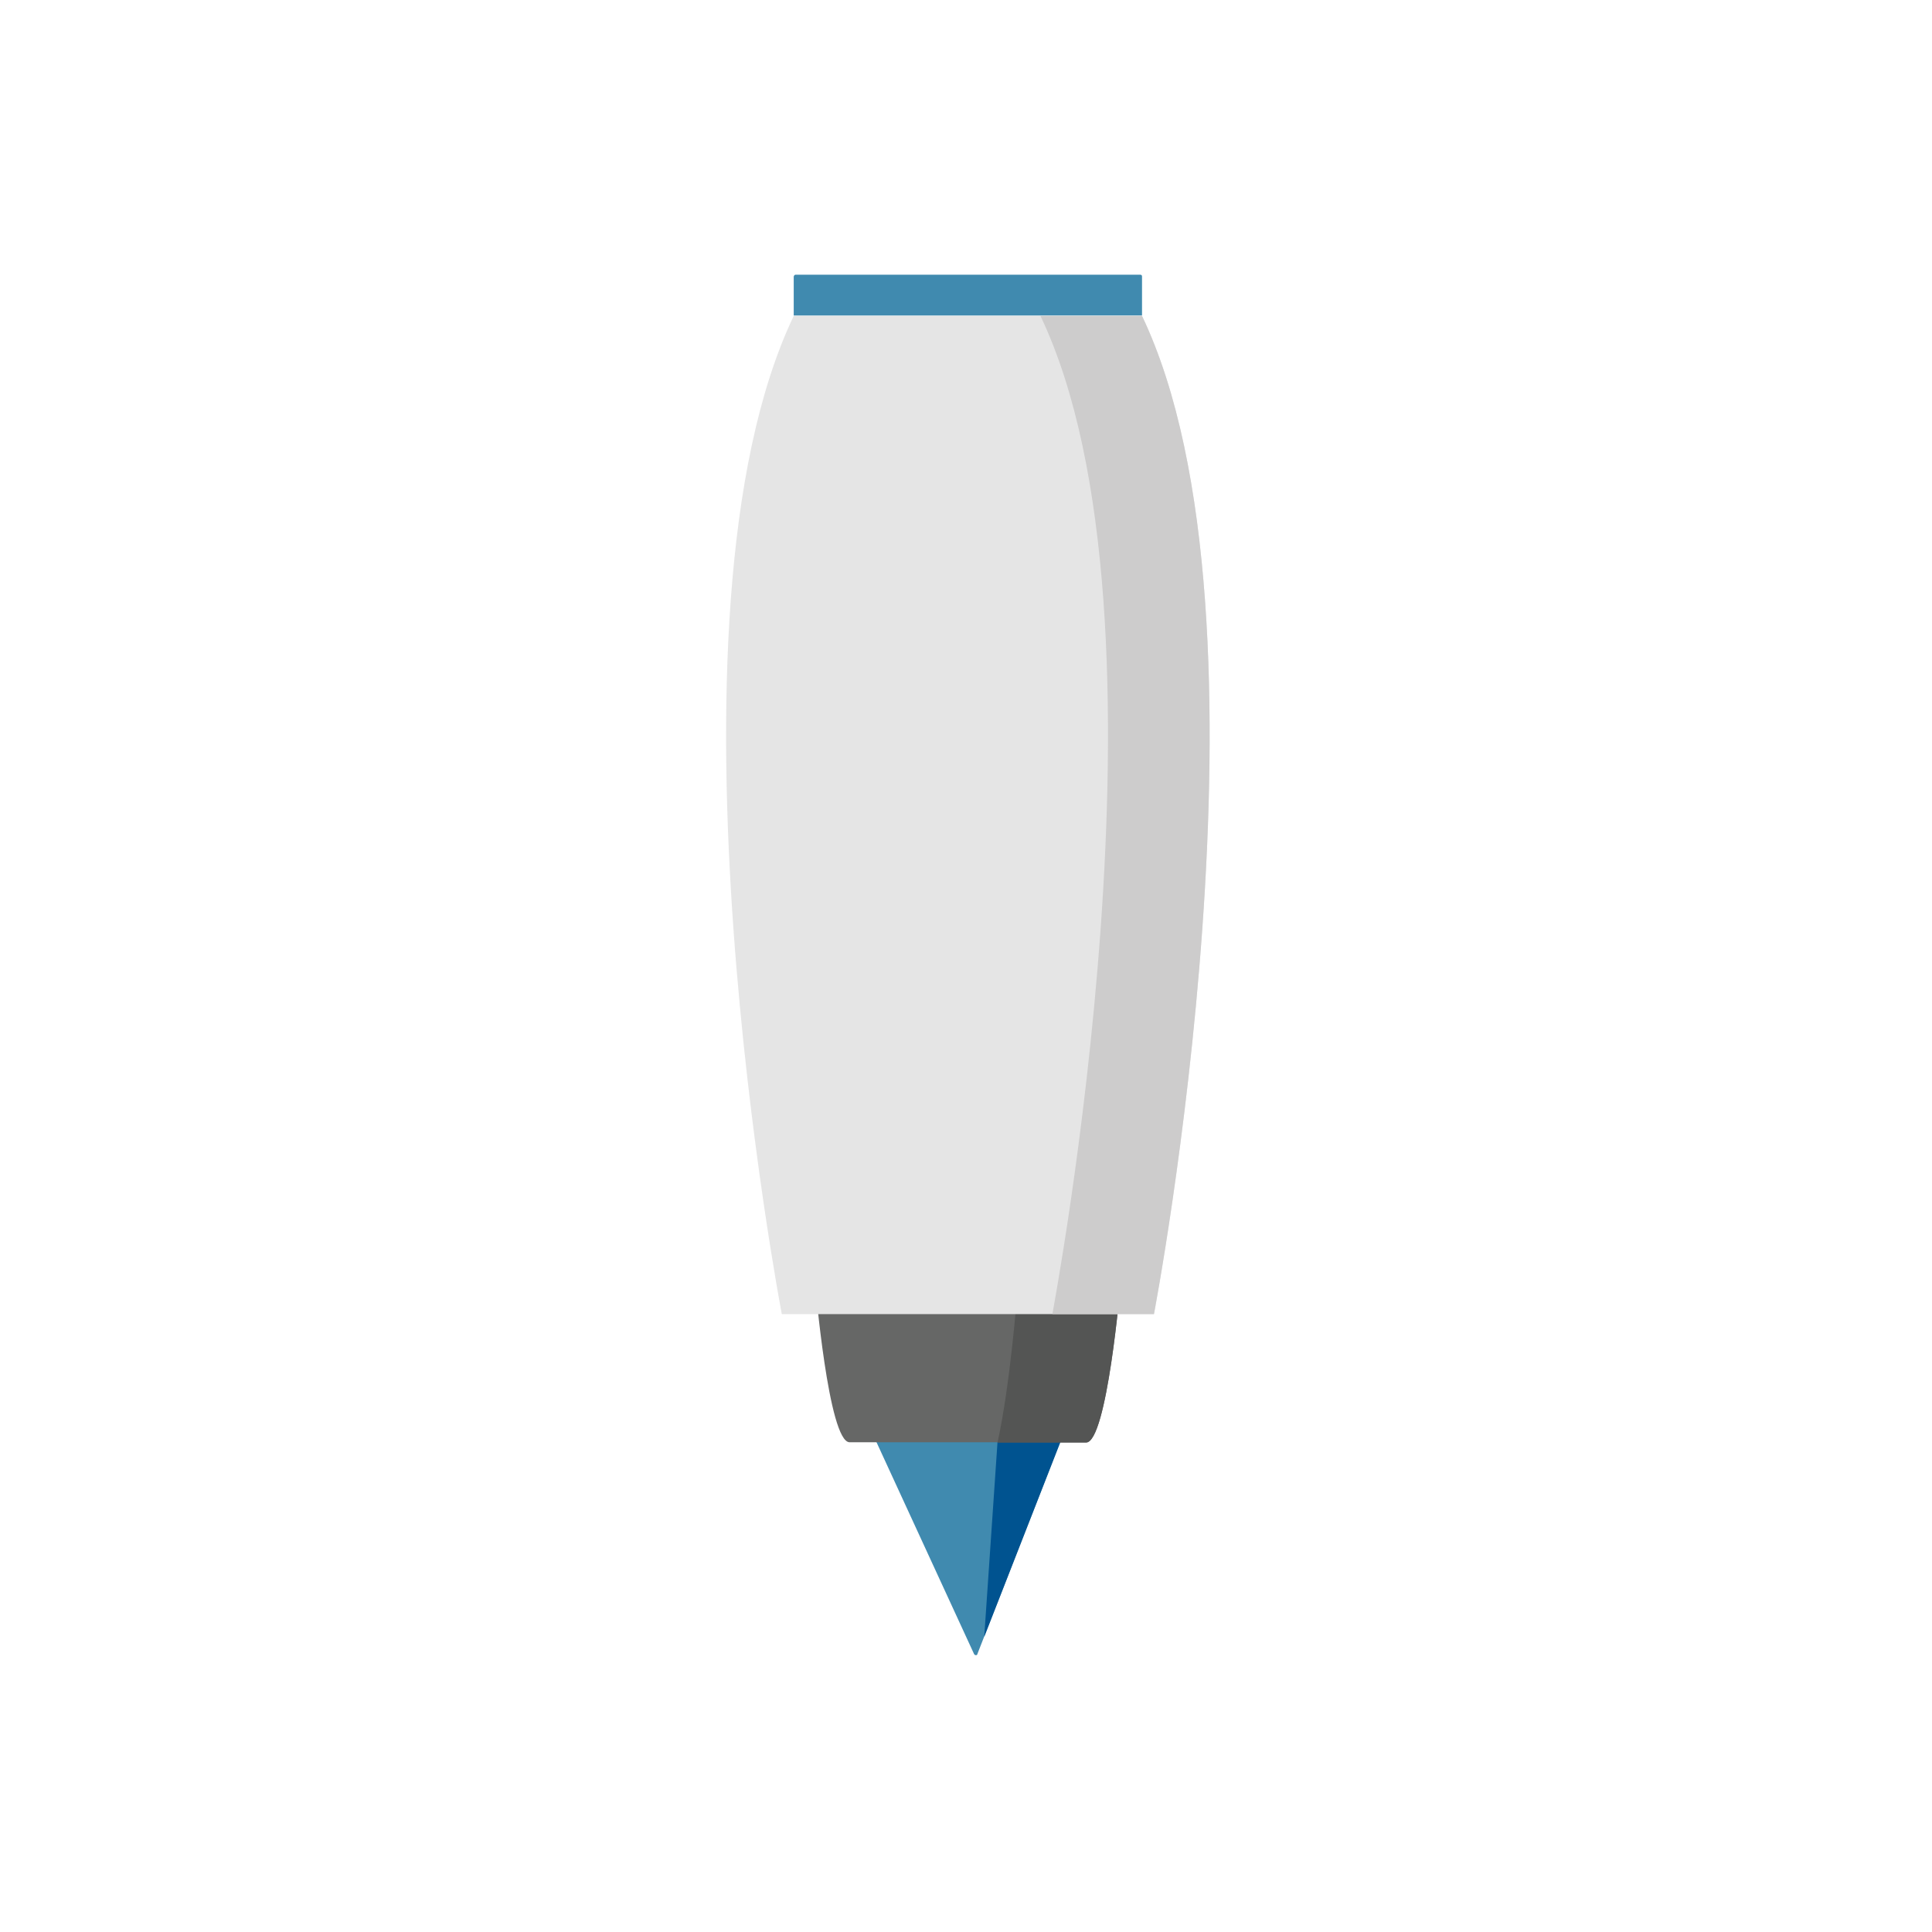
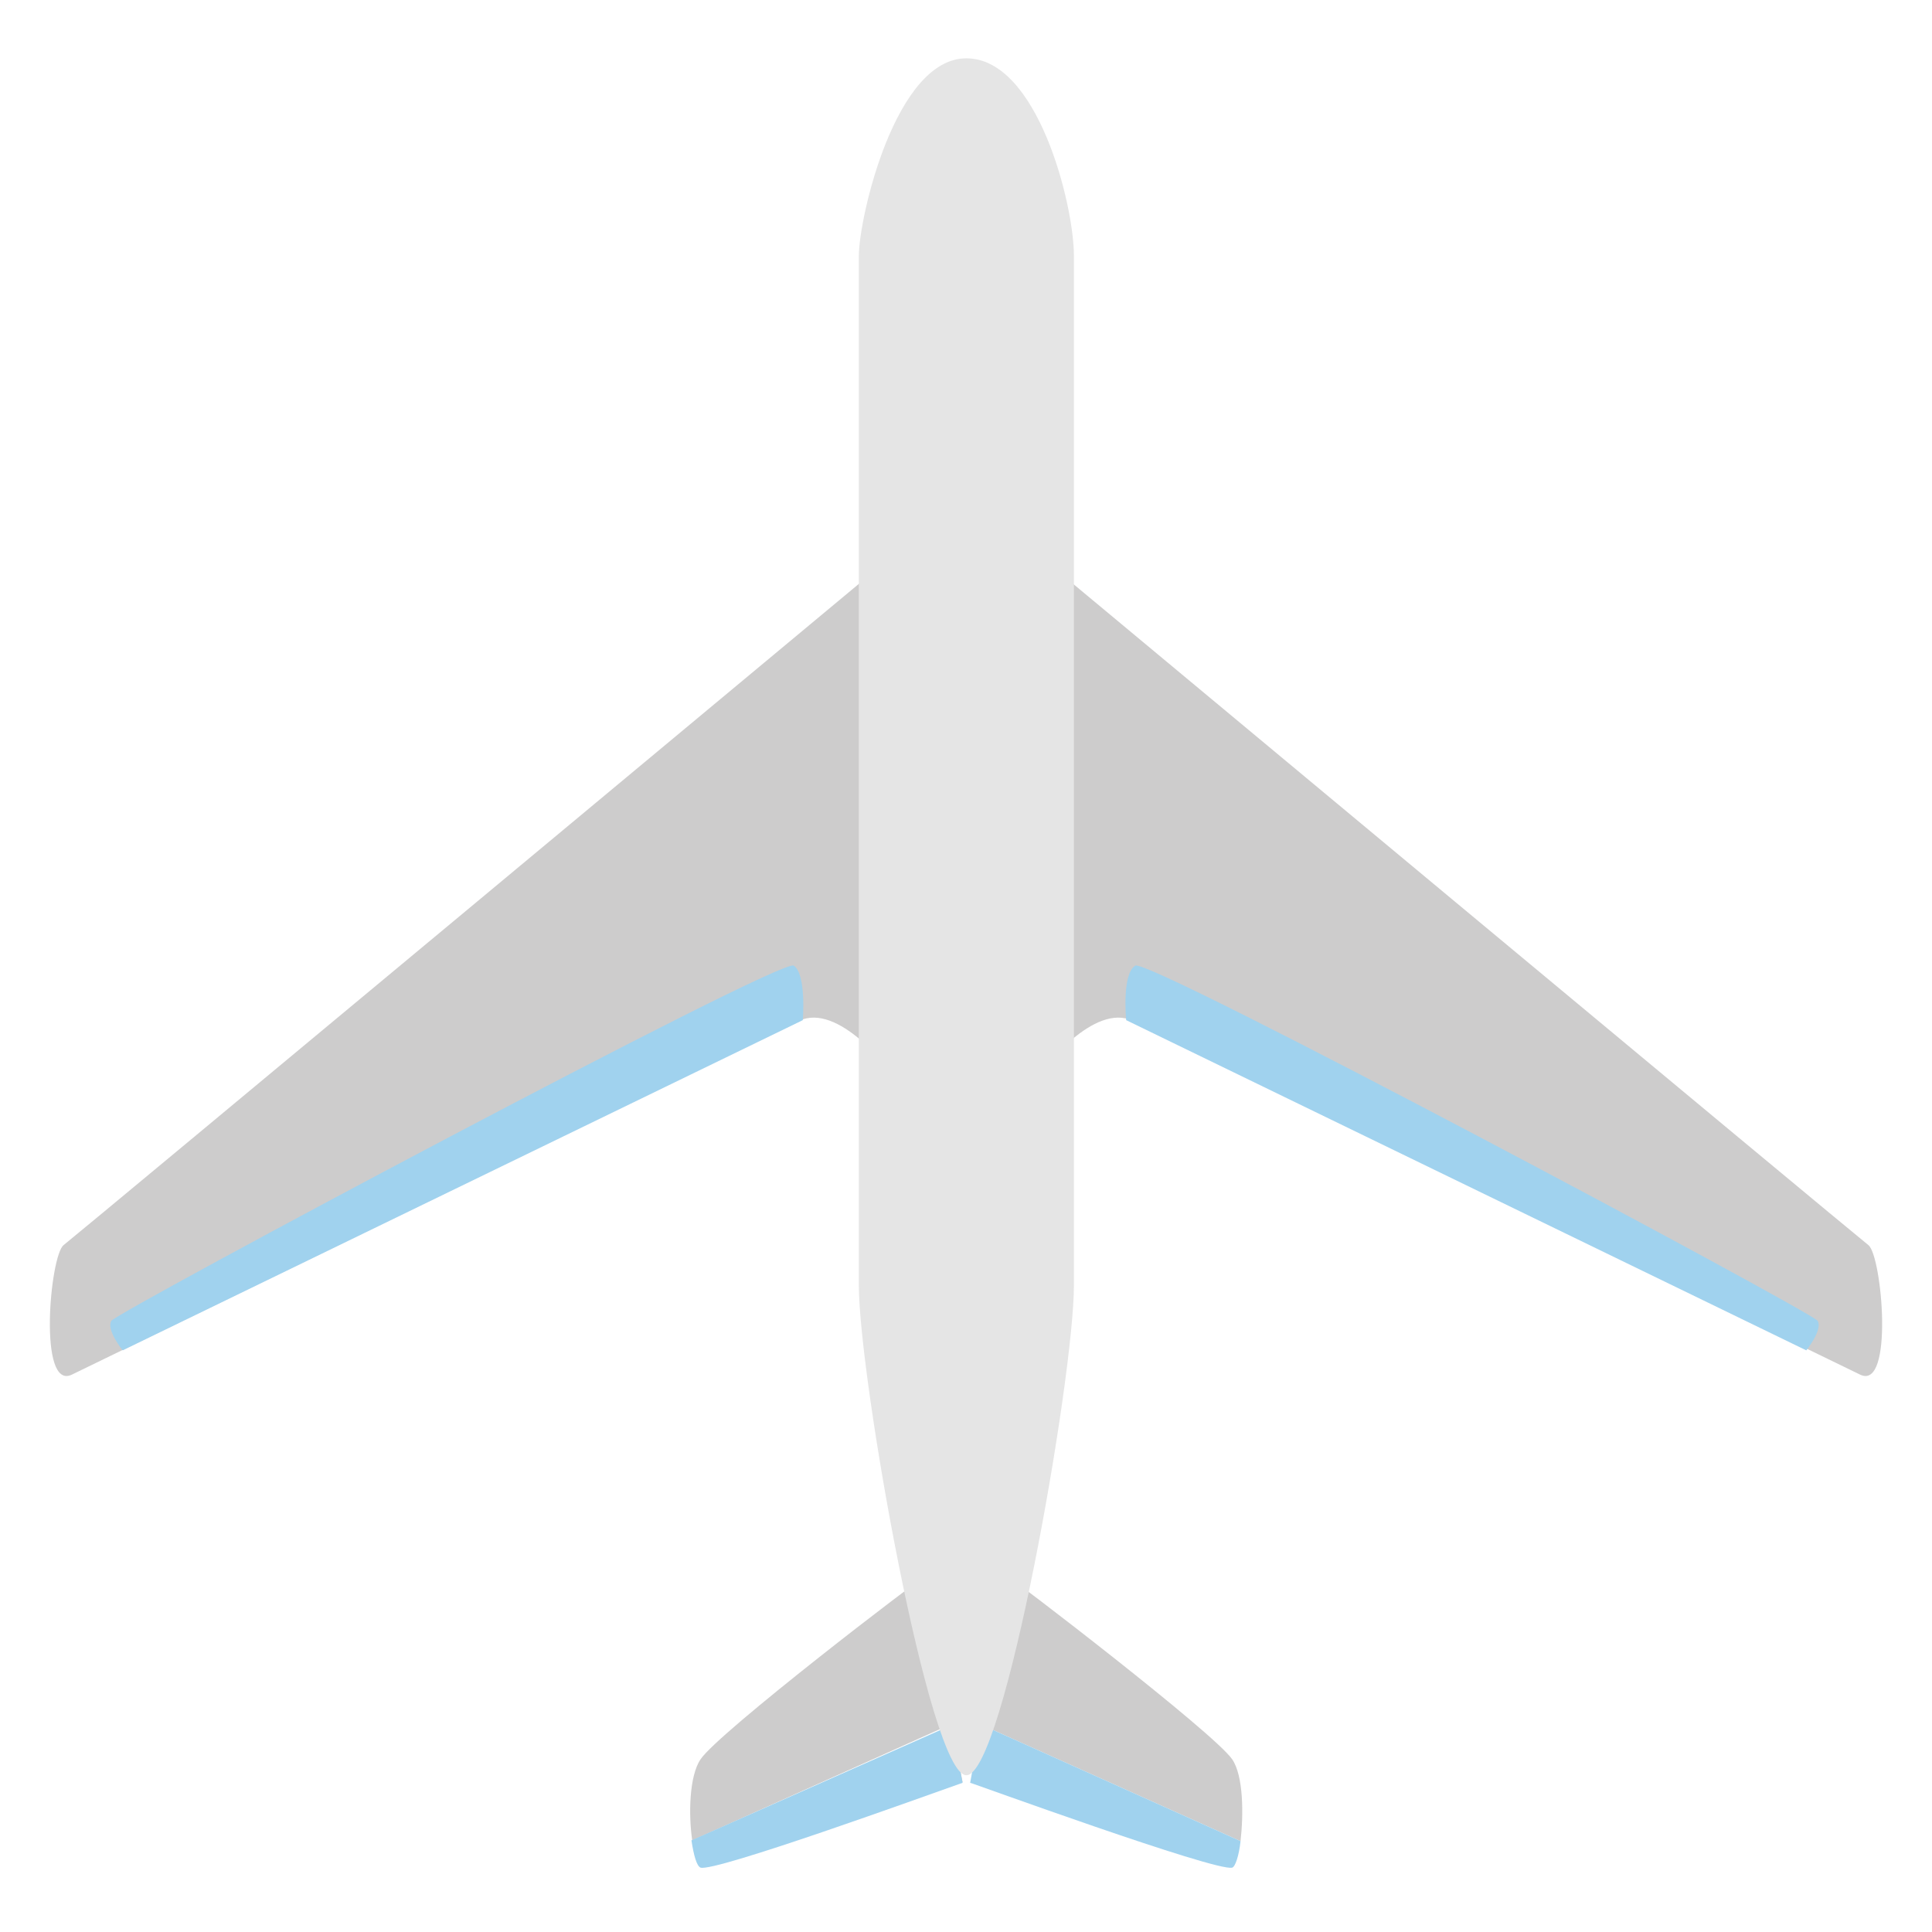
- <svg xmlns="http://www.w3.org/2000/svg" version="1.0" id="Layer_1" x="0px" y="0px" viewBox="0 0 566.9 566.9" enable-background="new 0 0 566.9 566.9" xml:space="preserve">
-   <path fill="#408AAF" d="M233.4,80.6h101.2c0.3,0,0.5,0.2,0.5,0.5v11.5H232.9V81.2C232.9,80.9,233.2,80.6,233.4,80.6z" />
-   <path fill="#408AAF" d="M285.8,485.3l-31-67.3c-0.1-0.4,0.2-0.7,0.5-0.7h57.2c0.4,0,0.6,0.3,0.6,0.7l-26.3,67.3  C286.8,485.8,286,485.8,285.8,485.3z" />
-   <path fill="#005390" d="M288.8,480.3l24.4-62.4c0.1-0.4-0.2-0.7-0.6-0.7l-19.9,5.9L288.8,480.3z" />
-   <path fill="#666766" d="M318.7,423.2c-5.7,0-63.6,0-69.4,0c-6.2,0-10.1-46.6-10.1-46.6h89.6C328.8,376.6,324.9,423.2,318.7,423.2z" />
-   <path fill="#545554" d="M298.5,379.3c0,0-2,26.7-5.8,44c16.9,0,22.9,0,26,0c6.1,0,10.1-46.6,10.1-46.6L298.5,379.3z" />
+ <svg xmlns="http://www.w3.org/2000/svg" version="1.0" id="Layer_1" x="0px" y="0px" viewBox="0 0 255.1 255.1" enable-background="new 0 0 255.1 255.1" xml:space="preserve">
  <g>
-     <path fill="#E5E5E5" d="M338.6,385.6H229.4c0,0-39-203.8,3.5-292.9h102.2C377.6,181.8,338.6,385.6,338.6,385.6z" />
-     <path fill="#CDCCCC" d="M305.3,92.7h29.8c42.5,89.1,3.5,292.9,3.5,292.9h-29.8C308.7,385.6,347.8,181.8,305.3,92.7z" />
+     <g>
+       <g>
+         <path fill="#CDCCCC" d="M162.7,232.3c-2.4-3.5-29.3-24.1-29.6-24.1l-3.6,19.5l34.3,15.4C164.2,239.6,164.2,234.5,162.7,232.3z" />
+         <path fill="#A0D2EE" d="M162.7,246.6c0.4-0.1,0.9-1.6,1.1-3.5l-34.3-15.4l-1.4,7.7C128,235.3,160.6,247.2,162.7,246.6z" />
+       </g>
+       <g>
+         <path fill="#CDCCCC" d="M127.1,235.3l-0.9-4.6v4.9C126.8,235.4,127.1,235.3,127.1,235.3z" />
+         <path fill="#CDCCCC" d="M122.1,208.2c-0.4,0-27.3,20.6-29.6,24.1c-1.5,2.2-1.6,7.3-1.1,10.7l34.3-15.4L122.1,208.2z" />
+         <polygon fill="none" stroke="#A0D2EE" stroke-width="2" stroke-miterlimit="10" points="126.2,227.4 125.7,227.6 126.2,230.7       " />
+         <path fill="#A0D2EE" d="M92.5,246.6c1.9,0.6,29.5-9.4,34.6-11.2l-0.9-4.6l-0.6-3L91.3,243C91.6,245,92,246.4,92.5,246.6z" />
+       </g>
+     </g>
+     <g>
+       <path fill="#CDCCCC" d="M116.4,74.6l1.1,66.8c0,0-6.8-9.1-12-6.6c-5.2,2.6-91.5,44.5-96,46.7c-4.5,2.2-2.9-15.7-1.1-17.1   C10.1,163.1,116.4,74.6,116.4,74.6" />
+       <path fill="#CDCCCC" d="M138.7,74.6l-1.1,66.8c0,0,6.8-9.1,12-6.6c5.2,2.6,91.5,44.5,96,46.7c4.5,2.2,2.9-15.7,1.1-17.1   C245,163.1,138.7,74.6,138.7,74.6" />
+       <path fill="#A0D2EE" d="M16.2,178.3c0,0-2.2-2.7-1.5-3.9c0.8-1.2,88.4-48,90.1-46.9s1.2,7.2,1.2,7.2" />
+       <path fill="#A0D2EE" d="M238.5,178.3c0,0,2.2-2.7,1.5-3.9c-0.8-1.2-88.4-48-90.1-46.9c-1.8,1.1-1.2,7.2-1.2,7.2" />
+     </g>
+     <path fill="#E5E5E5" d="M113.4,33.8c0-5,4.8-26.1,14.2-26.1c9.4,0,14.2,19.3,14.2,26.1s0,135.9,0,135.9c0,12.2-9.2,64.7-14.2,64.7  c-4.9,0-14.2-52.6-14.2-64.7C113.4,169.8,113.4,38.9,113.4,33.8z" />
  </g>
-   <g>
- </g>
-   <g>
- </g>
-   <g>
- </g>
-   <g>
- </g>
-   <g>
- </g>
-   <g>
- </g>
-   <g>
- </g>
-   <g>
- </g>
-   <g>
- </g>
-   <g>
- </g>
-   <g>
- </g>
-   <g>
- </g>
-   <g>
- </g>
-   <g>
- </g>
-   <g>
- </g>
</svg>
